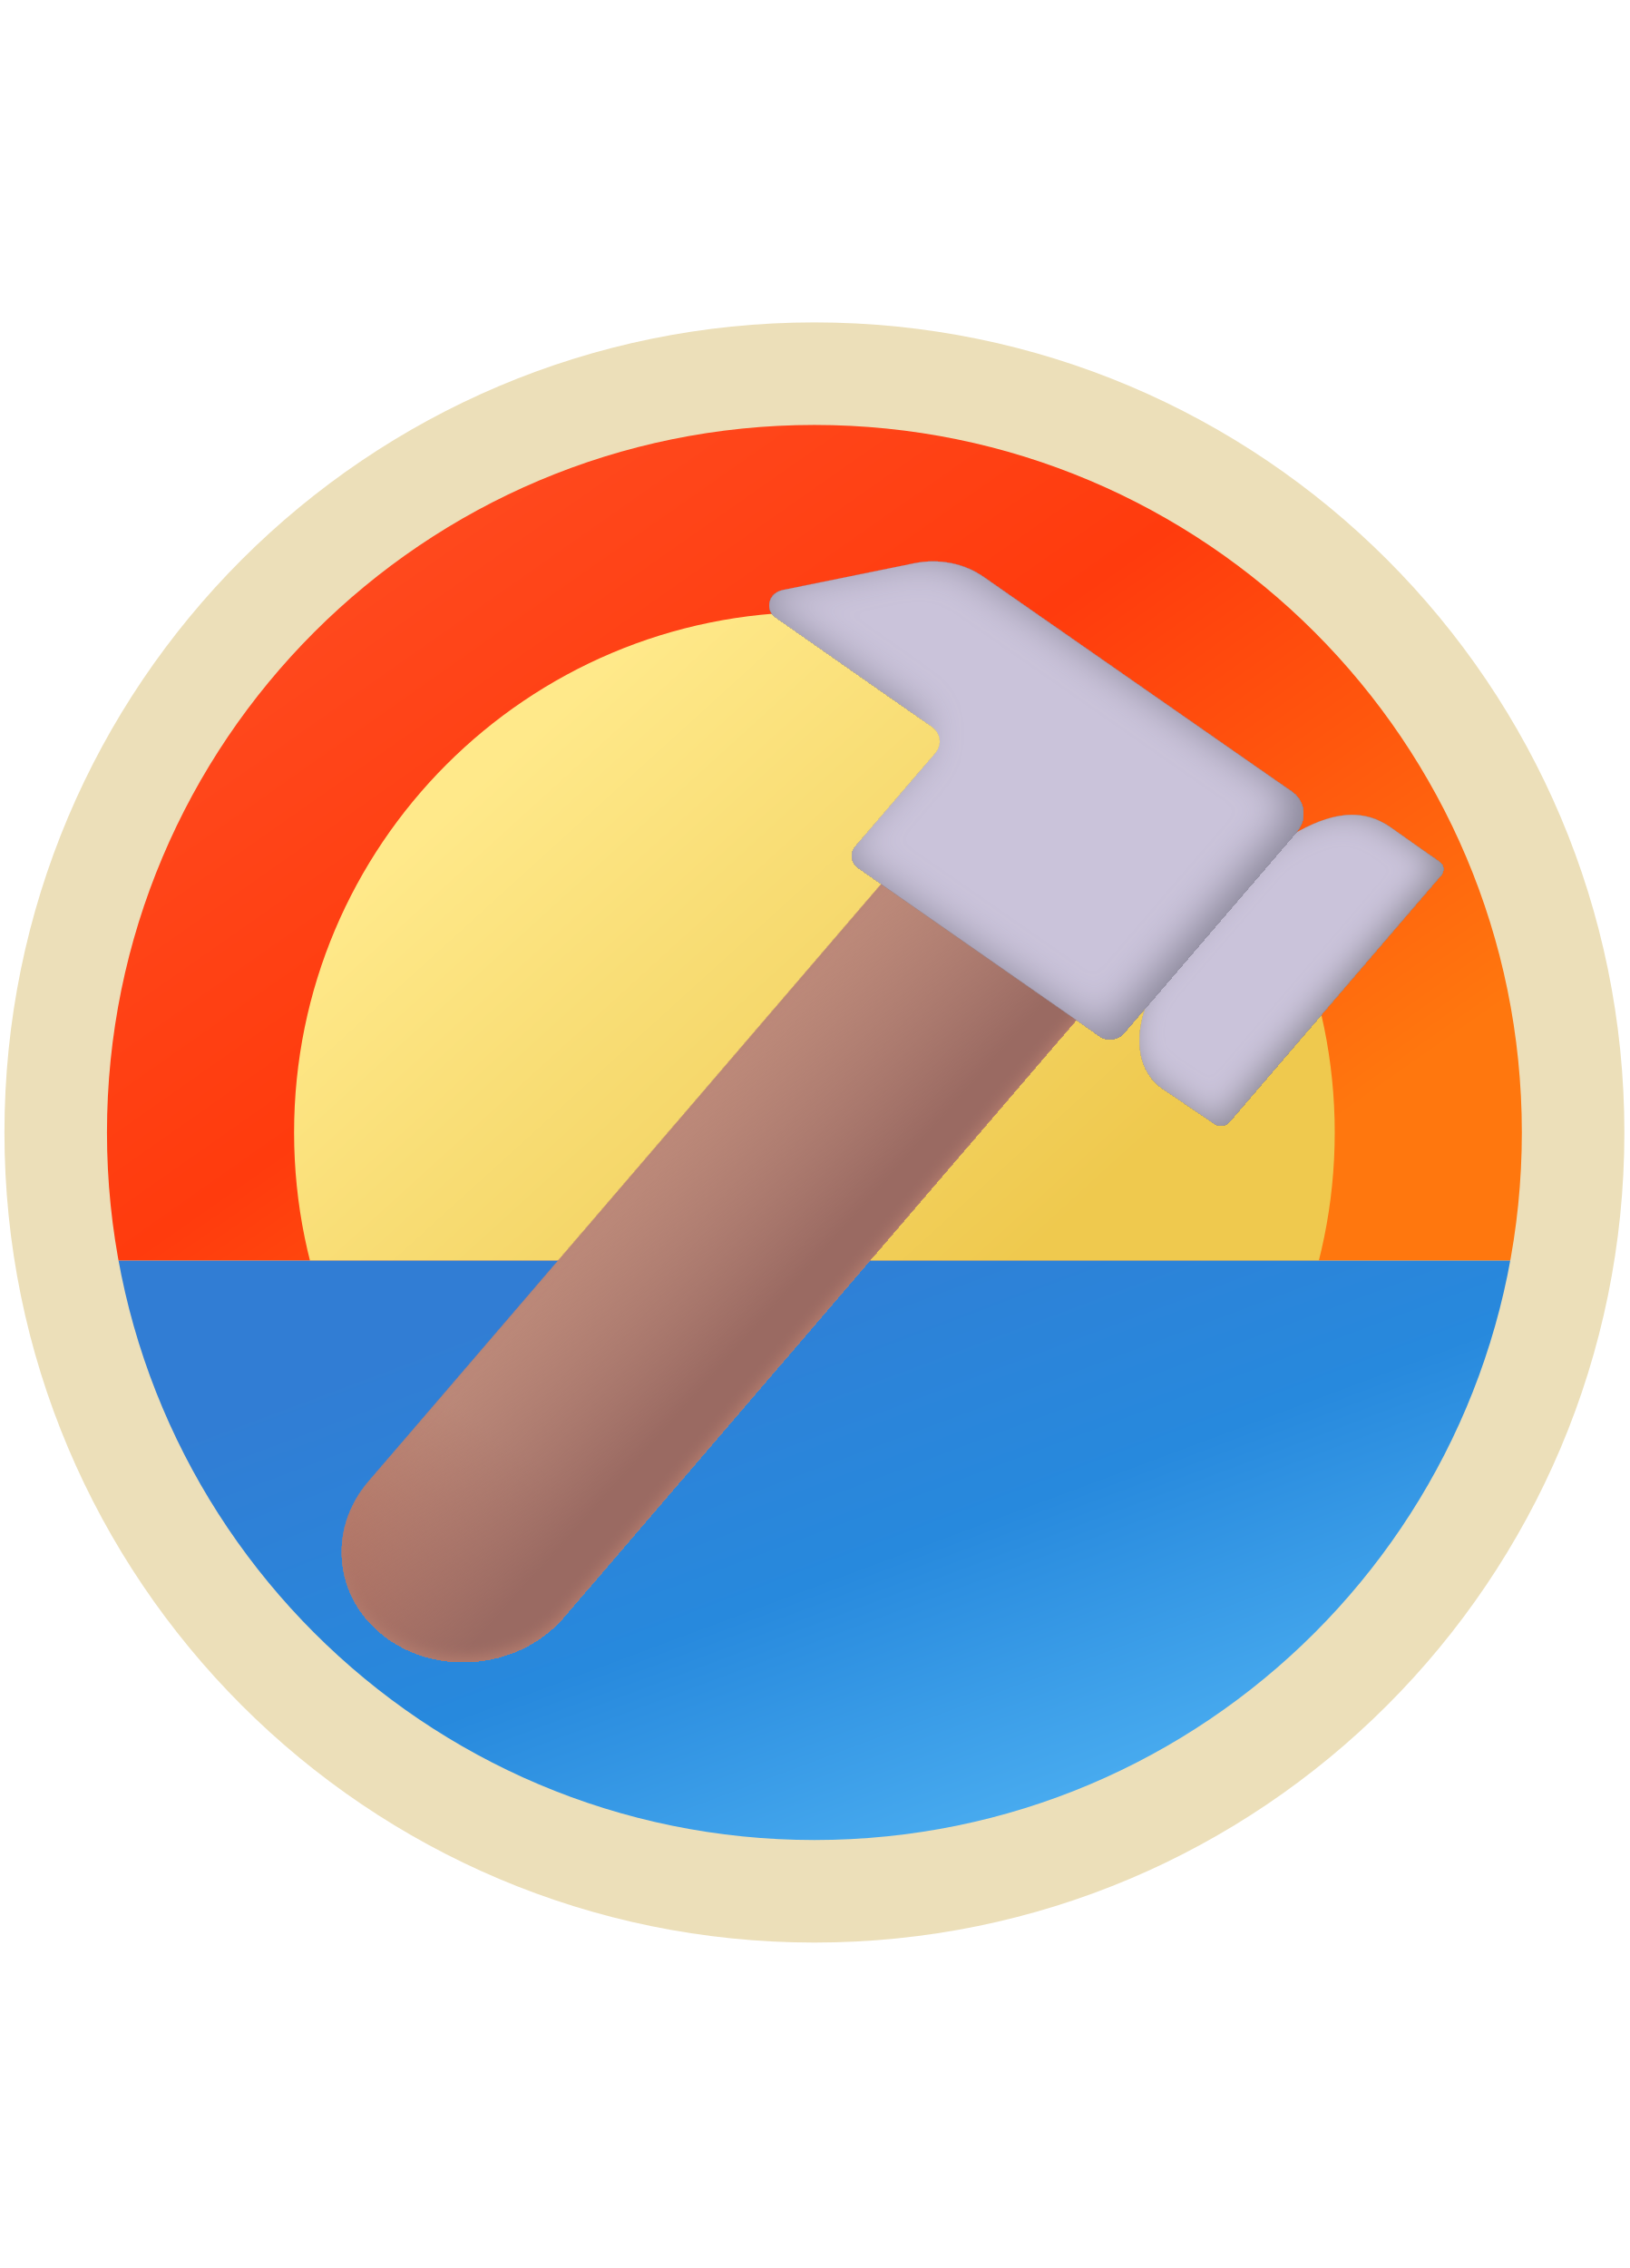
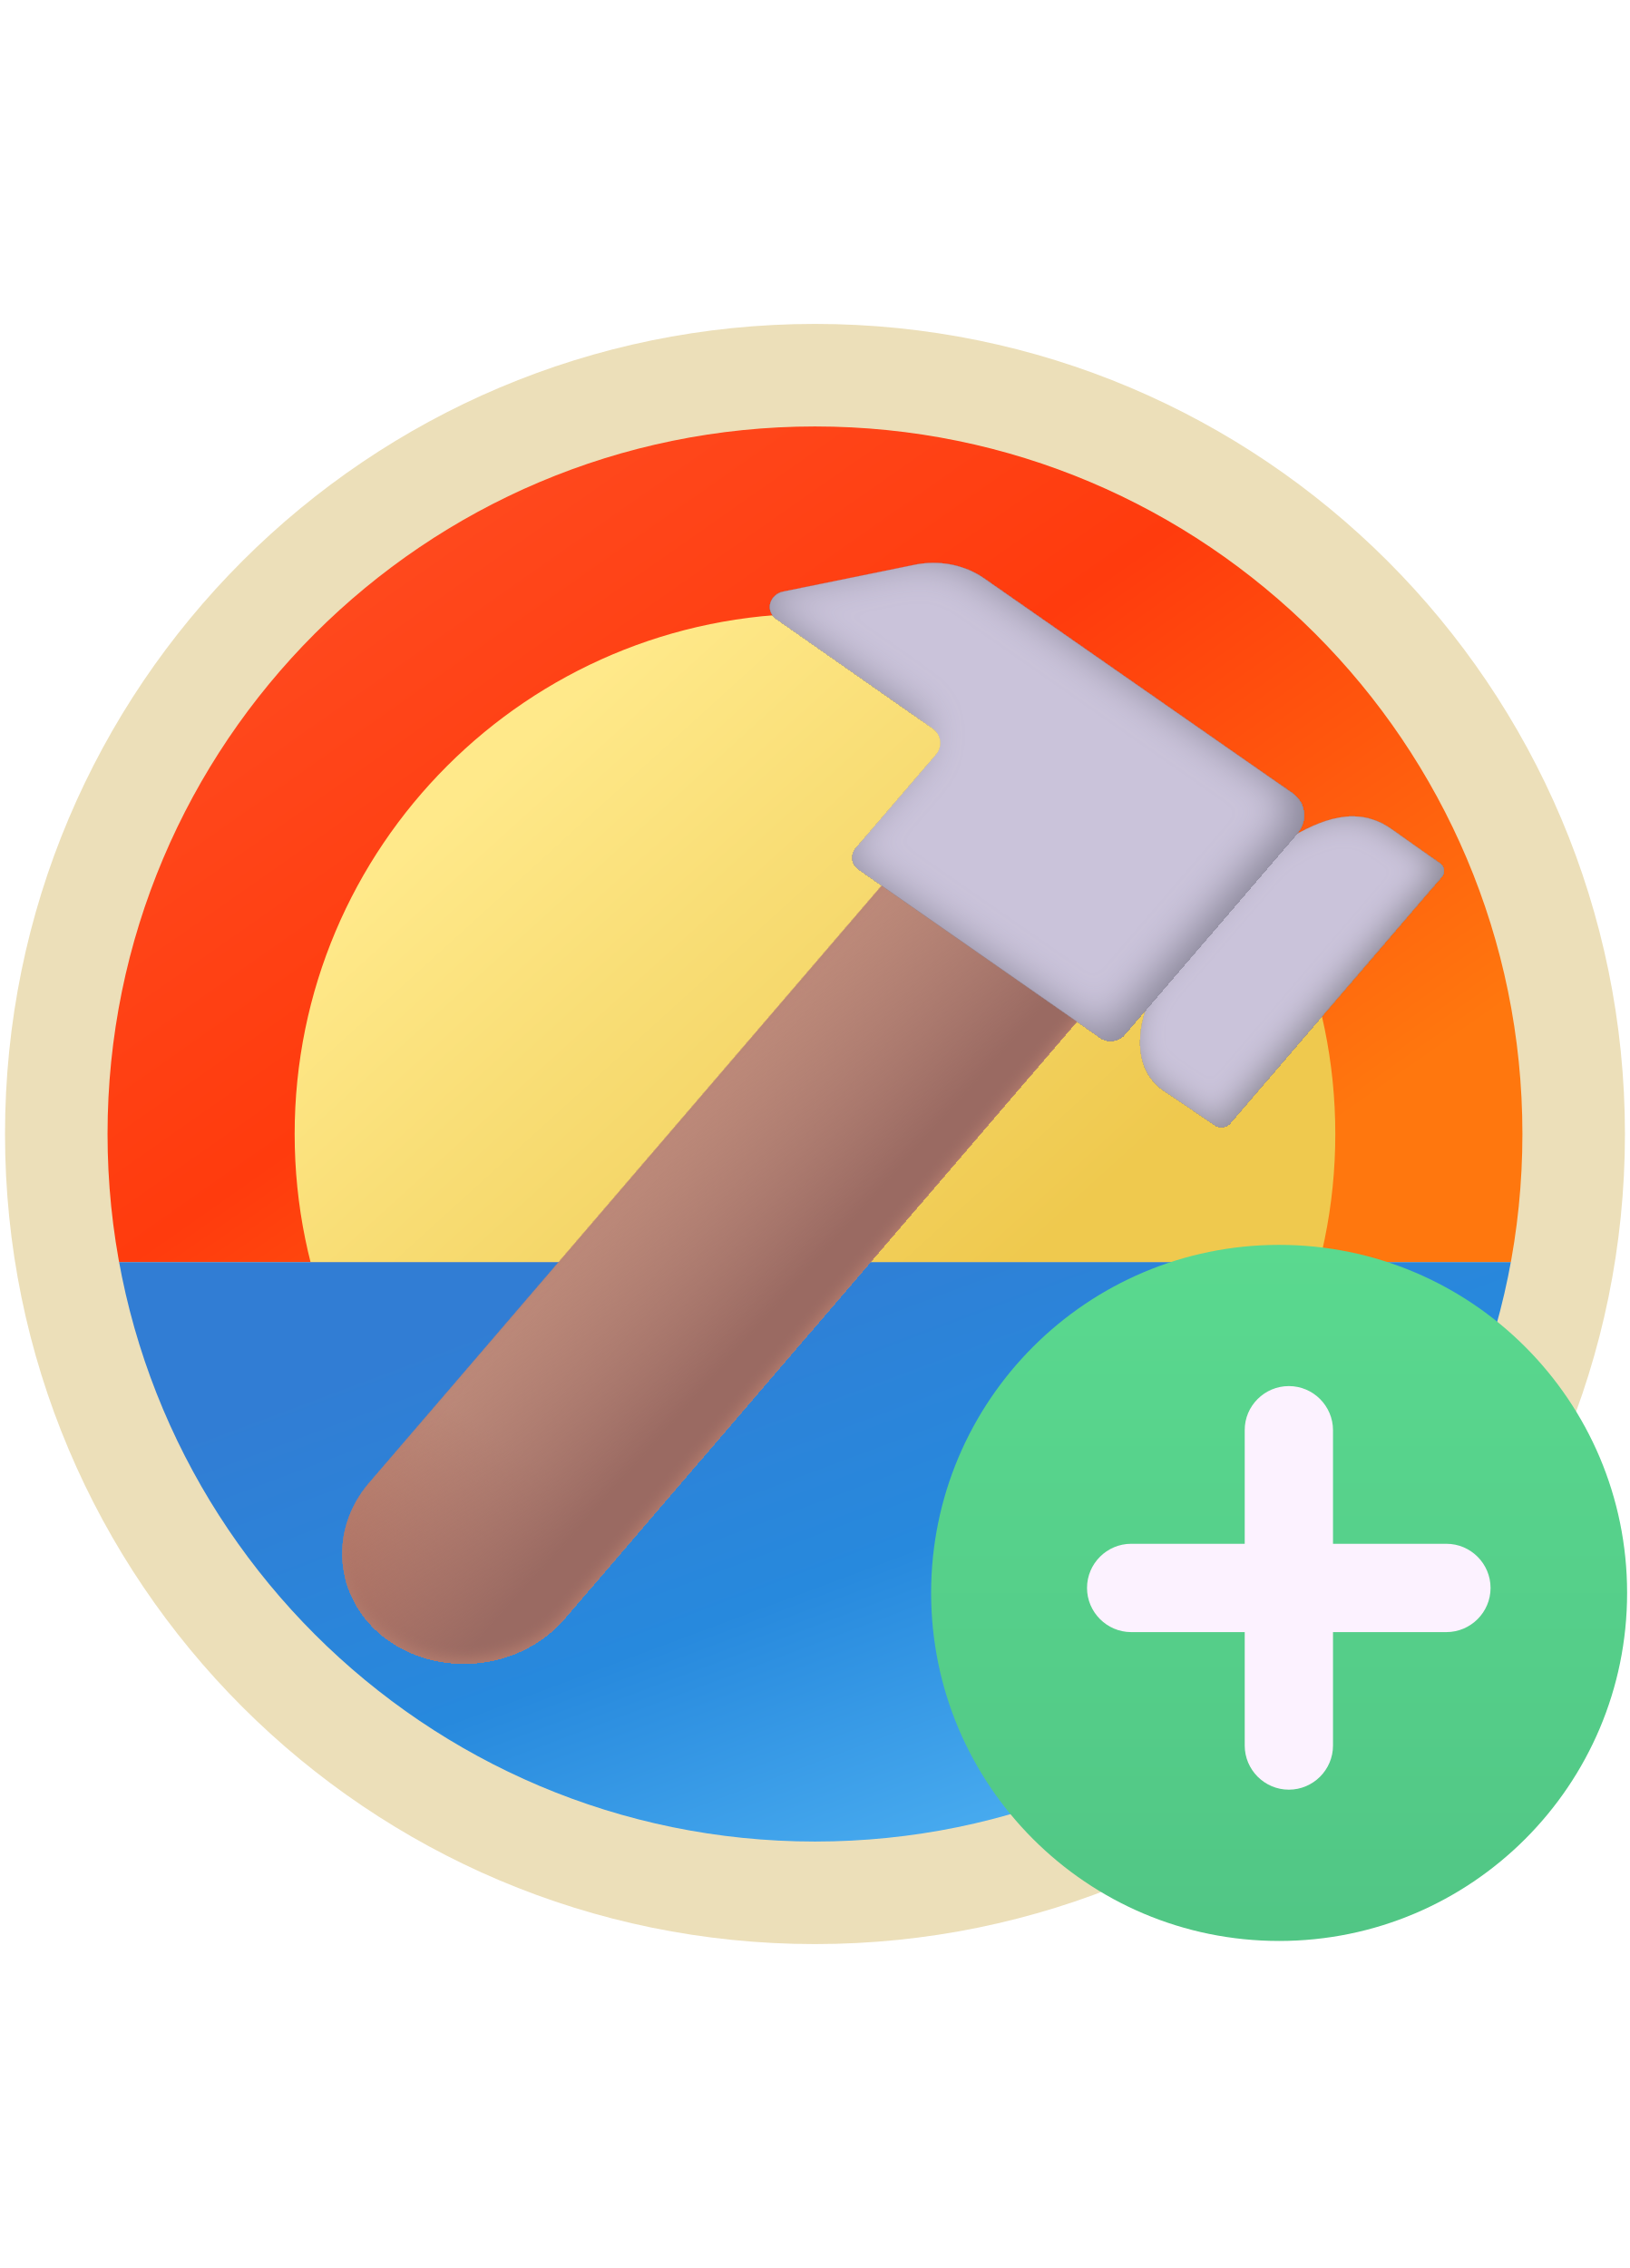
- <svg xmlns="http://www.w3.org/2000/svg" xmlns:xlink="http://www.w3.org/1999/xlink" viewBox="29 85 230 230" width="291.969" height="406.205" version="1.1" id="svg18">
-   <defs id="defs18">
-     <radialGradient id="outerGrayGrad" cx="191.08" cy="272.8" r="237" fx="191.08" fy="272.8" gradientUnits="userSpaceOnUse">
-       <stop offset="0%" stop-color="#d7d7d7" id="stop2-0" />
-       <stop offset="55%" stop-color="#c7c7c7" id="stop3-4" />
-       <stop offset="82%" stop-color="#b9b9b9" id="stop4-9" />
-       <stop offset="100%" stop-color="#a8a8a8" id="stop5-0" />
-     </radialGradient>
-     <linearGradient id="orangeGrad" x1="95.385" y1="295.826" x2="256.584" y2="431.573" gradientTransform="scale(1.30125,0.7684918)" gradientUnits="userSpaceOnUse">
-       <stop offset="0%" stop-color="#ff4a1f" id="stop10-0" />
-       <stop offset="45%" stop-color="#ff3b0d" id="stop11-0" />
-       <stop offset="1" stop-color="#ffb12b" id="stop12-3" style="stop-color:#ff770e;stop-opacity:1;" />
+ <svg xmlns="http://www.w3.org/2000/svg" xmlns:xlink="http://www.w3.org/1999/xlink" viewBox="29 85 230 230" width="291.969" height="406.205">
+   <defs>
+     <linearGradient id="a" x1="95.385" y1="295.826" x2="256.584" y2="431.573" gradientTransform="scale(1.30125 .7685)" gradientUnits="userSpaceOnUse">
+       <stop offset="0%" stop-color="#ff4a1f" />
+       <stop offset="45%" stop-color="#ff3b0d" />
+       <stop offset="1" stop-color="#ffb12b" style="stop-color:#ff770e;stop-opacity:1" />
    </linearGradient>
-     <clipPath id="top-half">
-       <rect x="-20" y="-20" width="461" height="381" id="rect1" />
+     <linearGradient id="b" x1="124.686" y1="345.135" x2="236.86" y2="422.055" gradientTransform="scale(1.26678 .7894)" gradientUnits="userSpaceOnUse">
+       <stop offset="0%" stop-color="#ffe98a" />
+       <stop offset="55%" stop-color="#f5d76a" />
+       <stop offset="100%" stop-color="#efc94e" />
+     </linearGradient>
+     <linearGradient id="c" x1="90.015" y1="595.974" x2="203.04" y2="719.595" gradientTransform="scale(1.56284 .63986)" gradientUnits="userSpaceOnUse">
+       <stop offset="0%" stop-color="#317dd4" />
+       <stop offset="52%" stop-color="#2789dd" />
+       <stop offset="100%" stop-color="#4db0f2" />
+     </linearGradient>
+     <linearGradient id="f" x1="29.627" x2="258.214" y1="85.492" y2="314.08" gradientUnits="userSpaceOnUse">
+       <stop offset="0" stop-color="#ecdfb9" />
+       <stop offset="1" stop-color="#ecdfb9" />
+     </linearGradient>
+     <linearGradient id="d" x1="30.506" y1="27.688" x2="26.162" y2="23.344" gradientUnits="userSpaceOnUse">
+       <stop offset=".065" stop-color="#b17161" />
+       <stop offset="1" stop-color="#b17161" stop-opacity="0" />
+     </linearGradient>
+     <linearGradient id="e" x1="17.881" y1="21.406" x2="21.444" y2="17.719" gradientUnits="userSpaceOnUse">
+       <stop offset=".058" stop-color="#9a6a62" />
+       <stop offset="1" stop-color="#a7776e" stop-opacity="0" />
+     </linearGradient>
+     <linearGradient xlink:href="#a" id="h" gradientUnits="userSpaceOnUse" gradientTransform="scale(1.30125 .7685)" x1="95.385" y1="295.826" x2="256.584" y2="431.573" />
+     <linearGradient xlink:href="#b" id="i" gradientUnits="userSpaceOnUse" gradientTransform="scale(1.26678 .7894)" x1="124.686" y1="345.135" x2="236.86" y2="422.055" />
+     <linearGradient xlink:href="#c" id="k" gradientUnits="userSpaceOnUse" gradientTransform="scale(1.56284 .63986)" x1="90.015" y1="595.974" x2="203.04" y2="719.595" />
+     <linearGradient xlink:href="#d" id="n" gradientUnits="userSpaceOnUse" x1="30.506" y1="27.688" x2="26.162" y2="23.344" />
+     <linearGradient xlink:href="#e" id="o" gradientUnits="userSpaceOnUse" x1="17.881" y1="21.406" x2="21.444" y2="17.719" />
+     <linearGradient id="t" x1="15.602" y1="2.194" x2="15.602" y2="30.194" gradientUnits="userSpaceOnUse">
+       <stop stop-color="#5ad98f" />
+       <stop offset="1" stop-color="#51c685" />
+     </linearGradient>
+     <filter id="l" x="8.049" y="8.311" width="21.374" height="21.523" filterUnits="userSpaceOnUse" color-interpolation-filters="sRGB">
+       <feFlood flood-opacity="0" result="BackgroundImageFix" />
+       <feBlend in="SourceGraphic" in2="BackgroundImageFix" result="shape" />
+       <feColorMatrix in="SourceAlpha" values="0 0 0 0 0 0 0 0 0 0 0 0 0 0 0 0 0 0 127 0" result="hardAlpha" />
+       <feOffset dy="-.15" />
+       <feGaussianBlur stdDeviation=".15" />
+       <feComposite in2="hardAlpha" operator="arithmetic" k2="-1" k3="1" />
+       <feColorMatrix values="0 0 0 0 0.698 0 0 0 0 0.482 0 0 0 0 0.427 0 0 0 1 0" />
+       <feBlend in2="shape" result="effect1_innerShadow_18_23767" />
+     </filter>
+     <filter id="p" x="1.633" y="10.665" width="7.773" height="7.771" filterUnits="userSpaceOnUse" color-interpolation-filters="sRGB">
+       <feFlood flood-opacity="0" result="BackgroundImageFix" />
+       <feBlend in="SourceGraphic" in2="BackgroundImageFix" result="shape" />
+       <feColorMatrix in="SourceAlpha" values="0 0 0 0 0 0 0 0 0 0 0 0 0 0 0 0 0 0 127 0" result="hardAlpha" />
+       <feOffset dx=".15" dy="-.15" />
+       <feGaussianBlur stdDeviation=".375" />
+       <feComposite in2="hardAlpha" operator="arithmetic" k2="-1" k3="1" />
+       <feColorMatrix values="0 0 0 0 0.553 0 0 0 0 0.541 0 0 0 0 0.592 0 0 0 1 0" />
+       <feBlend in2="shape" result="effect1_innerShadow_18_23767" />
+     </filter>
+     <filter id="r" x="4.731" y="2.632" width="12.121" height="13.21" filterUnits="userSpaceOnUse" color-interpolation-filters="sRGB">
+       <feFlood flood-opacity="0" result="BackgroundImageFix" />
+       <feBlend in="SourceGraphic" in2="BackgroundImageFix" result="shape" />
+       <feColorMatrix in="SourceAlpha" values="0 0 0 0 0 0 0 0 0 0 0 0 0 0 0 0 0 0 127 0" result="hardAlpha" />
+       <feOffset dx=".25" dy="-.25" />
+       <feGaussianBlur stdDeviation=".5" />
+       <feComposite in2="hardAlpha" operator="arithmetic" k2="-1" k3="1" />
+       <feColorMatrix values="0 0 0 0 0.537 0 0 0 0 0.525 0 0 0 0 0.596 0 0 0 1 0" />
+       <feBlend in2="shape" result="effect1_innerShadow_18_23767" />
+     </filter>
+     <filter id="m" x="8.049" y="8.311" width="21.374" height="21.523" filterUnits="userSpaceOnUse" color-interpolation-filters="sRGB">
+       <feFlood flood-opacity="0" result="BackgroundImageFix" />
+       <feBlend in="SourceGraphic" in2="BackgroundImageFix" result="shape" />
+       <feColorMatrix in="SourceAlpha" values="0 0 0 0 0 0 0 0 0 0 0 0 0 0 0 0 0 0 127 0" result="hardAlpha" />
+       <feOffset dy="-.15" />
+       <feGaussianBlur stdDeviation=".15" />
+       <feComposite in2="hardAlpha" operator="arithmetic" k2="-1" k3="1" />
+       <feColorMatrix values="0 0 0 0 0.698 0 0 0 0 0.482 0 0 0 0 0.427 0 0 0 1 0" />
+       <feBlend in2="shape" result="effect1_innerShadow_18_23767" />
+     </filter>
+     <filter id="q" x="1.633" y="10.665" width="7.773" height="7.771" filterUnits="userSpaceOnUse" color-interpolation-filters="sRGB">
+       <feFlood flood-opacity="0" result="BackgroundImageFix" />
+       <feBlend in="SourceGraphic" in2="BackgroundImageFix" result="shape" />
+       <feColorMatrix in="SourceAlpha" values="0 0 0 0 0 0 0 0 0 0 0 0 0 0 0 0 0 0 127 0" result="hardAlpha" />
+       <feOffset dx=".15" dy="-.15" />
+       <feGaussianBlur stdDeviation=".375" />
+       <feComposite in2="hardAlpha" operator="arithmetic" k2="-1" k3="1" />
+       <feColorMatrix values="0 0 0 0 0.553 0 0 0 0 0.541 0 0 0 0 0.592 0 0 0 1 0" />
+       <feBlend in2="shape" result="effect1_innerShadow_18_23767" />
+     </filter>
+     <filter id="s" x="4.731" y="2.632" width="12.121" height="13.21" filterUnits="userSpaceOnUse" color-interpolation-filters="sRGB">
+       <feFlood flood-opacity="0" result="BackgroundImageFix" />
+       <feBlend in="SourceGraphic" in2="BackgroundImageFix" result="shape" />
+       <feColorMatrix in="SourceAlpha" values="0 0 0 0 0 0 0 0 0 0 0 0 0 0 0 0 0 0 127 0" result="hardAlpha" />
+       <feOffset dx=".25" dy="-.25" />
+       <feGaussianBlur stdDeviation=".5" />
+       <feComposite in2="hardAlpha" operator="arithmetic" k2="-1" k3="1" />
+       <feColorMatrix values="0 0 0 0 0.537 0 0 0 0 0.525 0 0 0 0 0.596 0 0 0 1 0" />
+       <feBlend in2="shape" result="effect1_innerShadow_18_23767" />
+     </filter>
+     <clipPath id="g">
+       <path d="M-20-20h461v381H-20z" />
    </clipPath>
-     <linearGradient id="yellowGrad" x1="124.686" y1="345.135" x2="236.86" y2="422.055" gradientTransform="scale(1.266784,0.7894002)" gradientUnits="userSpaceOnUse">
-       <stop offset="0%" stop-color="#ffe98a" id="stop13-2" />
-       <stop offset="55%" stop-color="#f5d76a" id="stop14" />
-       <stop offset="100%" stop-color="#efc94e" id="stop15" />
-     </linearGradient>
-     <clipPath id="clipPath2">
-       <rect x="-20" y="-20" width="461" height="381" id="rect2" />
+     <clipPath id="j">
+       <path d="M-20 361h461v318H-20z" />
    </clipPath>
-     <linearGradient id="blueGrad" x1="90.015" y1="595.974" x2="203.04" y2="719.595" gradientTransform="scale(1.562843,0.6398596)" gradientUnits="userSpaceOnUse">
-       <stop offset="0%" stop-color="#317dd4" id="stop16" />
-       <stop offset="52%" stop-color="#2789dd" id="stop17" />
-       <stop offset="100%" stop-color="#4db0f2" id="stop18" />
-     </linearGradient>
-     <clipPath id="bottom-half">
-       <rect x="-20" y="361" width="461" height="318" id="rect3" />
-     </clipPath>
-     <radialGradient id="globalLight" cx="173.8" cy="247.68" r="165.6" fx="173.8" fy="247.68" gradientUnits="userSpaceOnUse">
-       <stop offset="0%" stop-color="#ffffff" stop-opacity="0.25" id="stop19" />
-       <stop offset="55%" stop-color="#ffffff" stop-opacity="0.06" id="stop20" />
-       <stop offset="100%" stop-color="#ffffff" stop-opacity="0" id="stop21" />
-     </radialGradient>
-     <radialGradient id="globalYellowGlow" cx="317.32" cy="302.88" r="115.92" fx="317.32" fy="302.88" gradientUnits="userSpaceOnUse">
-       <stop offset="0%" stop-color="#fff36a" stop-opacity="0.25" id="stop25" />
-       <stop offset="65%" stop-color="#fff36a" stop-opacity="0.08" id="stop26" />
-       <stop offset="100%" stop-color="#fff36a" stop-opacity="0" id="stop27" />
-     </radialGradient>
-     <filter id="blur8" x="-0.123" y="-0.282" width="1.246" height="1.565">
-       <feGaussianBlur stdDeviation="8" id="feGaussianBlur32" />
-     </filter>
-     <linearGradient id="outerRimSheen" x1="66" y1="173" x2="392" y2="499" gradientUnits="userSpaceOnUse">
-       <stop offset="0%" stop-color="#ffffff" stop-opacity="0.55" id="stop6-8" />
-       <stop offset="28%" stop-color="#ffffff" stop-opacity="0.10" id="stop7-2" />
-       <stop offset="72%" stop-color="#000000" stop-opacity="0.00" id="stop8-4" />
-       <stop offset="100%" stop-color="#000000" stop-opacity="0.14" id="stop9-8" />
-     </linearGradient>
-     <linearGradient id="sealCream" x1="0%" x2="100%" y1="0%" y2="100%">
-       <stop offset="0" stop-color="#ecdfb9" id="stop-seal-1" />
-       <stop offset="1" stop-color="#ecdfb9" id="stop-seal-2" />
-     </linearGradient>
-     <filter id="filter0_i_18_23767" x="8.049" y="8.311" width="21.374" height="21.523" filterUnits="userSpaceOnUse" color-interpolation-filters="sRGB">
-       <feFlood flood-opacity="0" result="BackgroundImageFix" id="feFlood15" />
-       <feBlend mode="normal" in="SourceGraphic" in2="BackgroundImageFix" result="shape" id="feBlend15" />
-       <feColorMatrix in="SourceAlpha" type="matrix" values="0 0 0 0 0 0 0 0 0 0 0 0 0 0 0 0 0 0 127 0" result="hardAlpha" id="feColorMatrix15" />
-       <feOffset dy="-0.15" id="feOffset15" />
-       <feGaussianBlur stdDeviation="0.15" id="feGaussianBlur15" />
-       <feComposite in2="hardAlpha" operator="arithmetic" k2="-1" k3="1" id="feComposite15" k1="0" k4="0" />
-       <feColorMatrix type="matrix" values="0 0 0 0 0.698 0 0 0 0 0.482 0 0 0 0 0.427 0 0 0 1 0" id="feColorMatrix16" />
-       <feBlend mode="normal" in2="shape" result="effect1_innerShadow_18_23767" id="feBlend16" />
-     </filter>
-     <linearGradient id="paint0_linear_18_23767" x1="30.506" y1="27.688" x2="26.162" y2="23.344" gradientUnits="userSpaceOnUse">
-       <stop offset="0.065" stop-color="#b17161" id="stop22-9" />
-       <stop offset="1" stop-color="#b17161" stop-opacity="0" id="stop23-6" />
-     </linearGradient>
-     <linearGradient id="paint1_linear_18_23767" x1="17.881" y1="21.406" x2="21.444" y2="17.719" gradientUnits="userSpaceOnUse">
-       <stop offset="0.058" stop-color="#9a6a62" id="stop24-5" />
-       <stop offset="1" stop-color="#a7776e" stop-opacity="0" id="stop25-1" />
-     </linearGradient>
-     <filter id="filter2_i_18_23767" x="1.633" y="10.665" width="7.773" height="7.771" filterUnits="userSpaceOnUse" color-interpolation-filters="sRGB">
-       <feFlood flood-opacity="0" result="BackgroundImageFix" id="feFlood17" />
-       <feBlend mode="normal" in="SourceGraphic" in2="BackgroundImageFix" result="shape" id="feBlend18" />
-       <feColorMatrix in="SourceAlpha" type="matrix" values="0 0 0 0 0 0 0 0 0 0 0 0 0 0 0 0 0 0 127 0" result="hardAlpha" id="feColorMatrix18" />
-       <feOffset dx="0.15" dy="-0.15" id="feOffset18" />
-       <feGaussianBlur stdDeviation="0.375" id="feGaussianBlur18" />
-       <feComposite in2="hardAlpha" operator="arithmetic" k2="-1" k3="1" id="feComposite18" k1="0" k4="0" />
-       <feColorMatrix type="matrix" values="0 0 0 0 0.553 0 0 0 0 0.541 0 0 0 0 0.592 0 0 0 1 0" id="feColorMatrix19" />
-       <feBlend mode="normal" in2="shape" result="effect1_innerShadow_18_23767" id="feBlend19" />
-     </filter>
-     <filter id="filter3_i_18_23767" x="4.731" y="2.632" width="12.121" height="13.21" filterUnits="userSpaceOnUse" color-interpolation-filters="sRGB">
-       <feFlood flood-opacity="0" result="BackgroundImageFix" id="feFlood19" />
-       <feBlend mode="normal" in="SourceGraphic" in2="BackgroundImageFix" result="shape" id="feBlend20" />
-       <feColorMatrix in="SourceAlpha" type="matrix" values="0 0 0 0 0 0 0 0 0 0 0 0 0 0 0 0 0 0 127 0" result="hardAlpha" id="feColorMatrix20" />
-       <feOffset dx="0.25" dy="-0.25" id="feOffset20" />
-       <feGaussianBlur stdDeviation="0.5" id="feGaussianBlur20" />
-       <feComposite in2="hardAlpha" operator="arithmetic" k2="-1" k3="1" id="feComposite20" k1="0" k4="0" />
-       <feColorMatrix type="matrix" values="0 0 0 0 0.537 0 0 0 0 0.525 0 0 0 0 0.596 0 0 0 1 0" id="feColorMatrix21" />
-       <feBlend mode="normal" in2="shape" result="effect1_innerShadow_18_23767" id="feBlend21" />
-     </filter>
-     <radialGradient id="outerGrayGrad-0" cx="191.08" cy="272.8" r="237" fx="191.08" fy="272.8" gradientUnits="userSpaceOnUse" gradientTransform="matrix(0.7233794,0,0,0.7233794,-21.73339,-43.26926)">
-       <stop offset="0%" stop-color="#d7d7d7" id="stop2-08" />
-       <stop offset="55%" stop-color="#c7c7c7" id="stop3-0" />
-       <stop offset="82%" stop-color="#b9b9b9" id="stop4-4" />
-       <stop offset="100%" stop-color="#a8a8a8" id="stop5-7" />
-     </radialGradient>
-     <clipPath id="top-half-1">
-       <rect x="-20" y="-20" width="461" height="381" id="rect1-4" />
-     </clipPath>
-     <clipPath id="clipPath2-2">
-       <rect x="-20" y="-20" width="461" height="381" id="rect2-8" />
-     </clipPath>
-     <clipPath id="bottom-half-8">
-       <rect x="-20" y="361" width="461" height="318" id="rect3-1" />
-     </clipPath>
-     <radialGradient id="globalLight-0" cx="173.8" cy="247.68" r="165.6" fx="173.8" fy="247.68" gradientUnits="userSpaceOnUse">
-       <stop offset="0%" stop-color="#ffffff" stop-opacity="0.25" id="stop19-3" />
-       <stop offset="55%" stop-color="#ffffff" stop-opacity="0.06" id="stop20-7" />
-       <stop offset="100%" stop-color="#ffffff" stop-opacity="0" id="stop21-4" />
-     </radialGradient>
-     <radialGradient id="globalYellowGlow-3" cx="317.32" cy="302.88" r="115.92" fx="317.32" fy="302.88" gradientUnits="userSpaceOnUse">
-       <stop offset="0%" stop-color="#fff36a" stop-opacity="0.25" id="stop25-4" />
-       <stop offset="65%" stop-color="#fff36a" stop-opacity="0.08" id="stop26-8" />
-       <stop offset="100%" stop-color="#fff36a" stop-opacity="0" id="stop27-1" />
-     </radialGradient>
-     <filter id="blur8-2" x="-0.123" y="-0.282" width="1.246" height="1.565">
-       <feGaussianBlur stdDeviation="8" id="feGaussianBlur32-8" />
-     </filter>
-     <filter id="filter0_i_18_23767-6" x="8.049" y="8.311" width="21.374" height="21.523" filterUnits="userSpaceOnUse" color-interpolation-filters="sRGB">
-       <feFlood flood-opacity="0" result="BackgroundImageFix" id="feFlood15-1" />
-       <feBlend mode="normal" in="SourceGraphic" in2="BackgroundImageFix" result="shape" id="feBlend15-7" />
-       <feColorMatrix in="SourceAlpha" type="matrix" values="0 0 0 0 0 0 0 0 0 0 0 0 0 0 0 0 0 0 127 0" result="hardAlpha" id="feColorMatrix15-3" />
-       <feOffset dy="-0.15" id="feOffset15-9" />
-       <feGaussianBlur stdDeviation="0.15" id="feGaussianBlur15-8" />
-       <feComposite in2="hardAlpha" operator="arithmetic" k2="-1" k3="1" id="feComposite15-4" k1="0" k4="0" />
-       <feColorMatrix type="matrix" values="0 0 0 0 0.698 0 0 0 0 0.482 0 0 0 0 0.427 0 0 0 1 0" id="feColorMatrix16-0" />
-       <feBlend mode="normal" in2="shape" result="effect1_innerShadow_18_23767" id="feBlend16-6" />
-     </filter>
-     <filter id="filter2_i_18_23767-7" x="1.633" y="10.665" width="7.773" height="7.771" filterUnits="userSpaceOnUse" color-interpolation-filters="sRGB">
-       <feFlood flood-opacity="0" result="BackgroundImageFix" id="feFlood17-4" />
-       <feBlend mode="normal" in="SourceGraphic" in2="BackgroundImageFix" result="shape" id="feBlend18-9" />
-       <feColorMatrix in="SourceAlpha" type="matrix" values="0 0 0 0 0 0 0 0 0 0 0 0 0 0 0 0 0 0 127 0" result="hardAlpha" id="feColorMatrix18-4" />
-       <feOffset dx="0.15" dy="-0.15" id="feOffset18-1" />
-       <feGaussianBlur stdDeviation="0.375" id="feGaussianBlur18-9" />
-       <feComposite in2="hardAlpha" operator="arithmetic" k2="-1" k3="1" id="feComposite18-6" k1="0" k4="0" />
-       <feColorMatrix type="matrix" values="0 0 0 0 0.553 0 0 0 0 0.541 0 0 0 0 0.592 0 0 0 1 0" id="feColorMatrix19-7" />
-       <feBlend mode="normal" in2="shape" result="effect1_innerShadow_18_23767" id="feBlend19-0" />
-     </filter>
-     <filter id="filter3_i_18_23767-9" x="4.731" y="2.632" width="12.121" height="13.21" filterUnits="userSpaceOnUse" color-interpolation-filters="sRGB">
-       <feFlood flood-opacity="0" result="BackgroundImageFix" id="feFlood19-7" />
-       <feBlend mode="normal" in="SourceGraphic" in2="BackgroundImageFix" result="shape" id="feBlend20-3" />
-       <feColorMatrix in="SourceAlpha" type="matrix" values="0 0 0 0 0 0 0 0 0 0 0 0 0 0 0 0 0 0 127 0" result="hardAlpha" id="feColorMatrix20-1" />
-       <feOffset dx="0.25" dy="-0.25" id="feOffset20-5" />
-       <feGaussianBlur stdDeviation="0.5" id="feGaussianBlur20-6" />
-       <feComposite in2="hardAlpha" operator="arithmetic" k2="-1" k3="1" id="feComposite20-4" k1="0" k4="0" />
-       <feColorMatrix type="matrix" values="0 0 0 0 0.537 0 0 0 0 0.525 0 0 0 0 0.596 0 0 0 1 0" id="feColorMatrix21-5" />
-       <feBlend mode="normal" in2="shape" result="effect1_innerShadow_18_23767" id="feBlend21-1" />
-     </filter>
-     <linearGradient xlink:href="#orangeGrad" id="linearGradient2" gradientUnits="userSpaceOnUse" gradientTransform="scale(1.30125,0.7684918)" x1="95.385" y1="295.826" x2="256.584" y2="431.573" />
-     <linearGradient xlink:href="#yellowGrad" id="linearGradient3" gradientUnits="userSpaceOnUse" gradientTransform="scale(1.266784,0.7894002)" x1="124.686" y1="345.135" x2="236.86" y2="422.055" />
-     <linearGradient xlink:href="#blueGrad" id="linearGradient4" gradientUnits="userSpaceOnUse" gradientTransform="scale(1.562843,0.6398596)" x1="90.015" y1="595.974" x2="203.04" y2="719.595" />
-     <linearGradient xlink:href="#outerRimSheen" id="linearGradient5" gradientUnits="userSpaceOnUse" x1="66" y1="173" x2="392" y2="499" gradientTransform="matrix(0.7233794,0,0,0.7233794,-21.73339,-43.26926)" />
-     <linearGradient xlink:href="#paint0_linear_18_23767" id="linearGradient6" gradientUnits="userSpaceOnUse" x1="30.506" y1="27.688" x2="26.162" y2="23.344" />
-     <linearGradient xlink:href="#paint1_linear_18_23767" id="linearGradient7" gradientUnits="userSpaceOnUse" x1="17.881" y1="21.406" x2="21.444" y2="17.719" />
  </defs>
-   <radialGradient id="c" cx="143.278" cy="199.43" r="109.102" gradientUnits="userSpaceOnUse">
-     <stop offset="0" stop-color="#43a8c9" id="stop1" />
-     <stop offset=".237" stop-color="#3f9fc5" id="stop2" />
-     <stop offset=".623" stop-color="#3b88bd" id="stop3" />
-     <stop offset="1" stop-color="#4a85bb" id="stop4" />
-   </radialGradient>
-   <linearGradient id="d" gradientUnits="userSpaceOnUse" x1="143.278" y1="199.429" x2="143.278" y2="106.327">
-     <stop offset="0" stop-color="#92e0e4" id="stop5" />
-     <stop offset=".222" stop-color="#89d8e0" id="stop6" />
-     <stop offset=".584" stop-color="#78c2d9" id="stop7" />
-     <stop offset="1" stop-color="#62a9d4" id="stop8" />
-   </linearGradient>
-   <linearGradient id="e" gradientUnits="userSpaceOnUse" x1="143.278" y1="292.531" x2="143.278" y2="199.429">
-     <stop offset="0" stop-color="#b5db4b" id="stop9" />
-     <stop offset=".209" stop-color="#acd648" id="stop10" />
-     <stop offset=".549" stop-color="#94c93f" id="stop11" />
-     <stop offset=".977" stop-color="#6cb332" id="stop12" />
-     <stop offset="1" stop-color="#6ab231" id="stop13" />
-   </linearGradient>
-   <circle cx="143.921" cy="199.786" r="114.294" fill="url(#sealCream)" id="circle33-8" style="display:inline;fill:url(#sealCream);stroke-width:0.723" />
-   <circle cx="229" cy="336" r="138" fill="url(#orangeGrad)" clip-path="url(#top-half-1)" id="circle34-8" style="display:inline;fill:url(#linearGradient2)" transform="matrix(0.7233794,0,0,0.7233794,-21.73339,-43.26926)" />
-   <circle cx="229" cy="336" r="101.5" fill="url(#yellowGrad)" clip-path="url(#top-half-1)" id="circle35-0" style="display:inline;fill:url(#linearGradient3)" transform="matrix(0.7233794,0,0,0.7233794,-21.73339,-43.26926)" />
-   <circle cx="229" cy="336" r="138" fill="url(#blueGrad)" clip-path="url(#bottom-half-8)" id="circle36-7" style="display:inline;fill:url(#linearGradient4)" transform="matrix(0.7233794,0,0,0.7233794,-21.73339,-43.26926)" />
-   <g id="g47-1" transform="matrix(-5.942712,0.7554478,0.6843744,5.371279,233.7901,94.07911)" style="display:inline">
-     <g filter="url(#filter0_i_18_23767)" id="g3-2" style="filter:url(#filter0_i_18_23767-6)">
-       <path d="M 12.201,8.461 28.563,24.822 c 1.147,1.147 1.147,3.006 0,4.152 -1.147,1.147 -3.006,1.147 -4.152,0 L 8.049,12.613 Z" fill="#a3796e" id="path1-3" style="display:inline;fill:#bc8979;fill-opacity:1" />
-       <path d="M 12.201,8.461 28.563,24.822 c 1.147,1.147 1.147,3.006 0,4.152 -1.147,1.147 -3.006,1.147 -4.152,0 L 8.049,12.613 Z" fill="url(#paint0_linear_18_23767)" id="path2-2" style="display:inline;fill:url(#linearGradient6)" />
-       <path d="M 12.201,8.461 28.563,24.822 c 1.147,1.147 1.147,3.006 0,4.152 -1.147,1.147 -3.006,1.147 -4.152,0 L 8.049,12.613 Z" fill="url(#paint1_linear_18_23767)" id="path3-1" style="display:inline;fill:url(#linearGradient7)" />
-     </g>
-     <g filter="url(#filter2_i_18_23767)" id="g10-1" style="display:inline;filter:url(#filter2_i_18_23767-7)">
-       <path d="m 2.74,11.281 c 0.714,-0.714 1.571,-0.508 2.494,-0.05 0.176,0.087 0.334,0.207 0.474,0.346 l 2.843,2.843 c 0.1,0.1 0.19,0.209 0.261,0.331 0.568,0.981 0.604,1.964 0.03,2.538 l -1.104,1.073 c -0.098,0.098 -0.256,0.098 -0.354,0 l -5.678,-5.678 c -0.098,-0.098 -0.098,-0.256 0,-0.354 z" fill="#ada9b9" id="path6-0" style="display:inline;fill:#cac3da" />
-     </g>
-     <g filter="url(#filter3_i_18_23767)" id="g11-1" style="display:inline;filter:url(#filter3_i_18_23767-9)">
-       <path d="m 13.16,7.167 c -0.195,0.195 -0.194,0.511 8e-4,0.706 l 2.14,2.14 c 0.156,0.156 0.156,0.409 0,0.566 L 10.156,15.725 c -0.156,0.156 -0.409,0.156 -0.566,0 l -4.64,-4.64 c -0.293,-0.293 -0.293,-0.768 0,-1.061 L 11.507,3.468 C 11.923,3.052 12.5,2.84 13.086,2.889 l 3.148,0.259 c 0.339,0.028 0.491,0.44 0.251,0.681 z" fill="#cac3da" id="path11-3" style="display:inline" />
+   <g transform="translate(.08 .214)">
+     <circle cx="143.921" cy="199.786" r="114.294" fill="url(#f)" style="display:inline;fill:url(#f);stroke-width:.723" />
+     <circle cx="229" cy="336" r="138" fill="url(#a)" clip-path="url(#g)" style="display:inline;fill:url(#h)" transform="translate(-21.733 -43.27)scale(.72338)" />
+     <circle cx="229" cy="336" r="101.5" fill="url(#b)" clip-path="url(#g)" style="display:inline;fill:url(#i)" transform="translate(-21.733 -43.27)scale(.72338)" />
+     <circle cx="229" cy="336" r="138" fill="url(#c)" clip-path="url(#j)" style="display:inline;fill:url(#k)" transform="translate(-21.733 -43.27)scale(.72338)" />
+     <g style="display:inline">
+       <g filter="url(#l)" style="filter:url(#m)" transform="matrix(-5.94271 .75545 .68437 5.37128 233.79 94.08)">
+         <path d="m12.201 8.46 16.362 16.362a2.936 2.936 0 1 1-4.153 4.153L8.05 12.613Z" fill="#a3796e" style="display:inline;fill:#bc8979;fill-opacity:1" />
+         <path d="m12.201 8.46 16.362 16.362a2.936 2.936 0 1 1-4.153 4.153L8.05 12.613Z" fill="url(#d)" style="display:inline;fill:url(#n)" />
+         <path d="m12.201 8.46 16.362 16.362a2.936 2.936 0 1 1-4.153 4.153L8.05 12.613Z" fill="url(#e)" style="display:inline;fill:url(#o)" />
+       </g>
+       <g filter="url(#p)" style="display:inline;filter:url(#q)" transform="matrix(-5.94271 .75545 .68437 5.37128 233.79 94.08)">
+         <path d="M2.74 11.281c.714-.713 1.571-.508 2.495-.05.176.088.334.207.473.346l2.843 2.843c.1.1.19.21.261.331.568.98.604 1.964.03 2.538l-1.105 1.073a.25.25 0 0 1-.353 0l-5.678-5.677a.25.25 0 0 1 0-.354z" fill="#ada9b9" style="display:inline;fill:#cac3da" />
+       </g>
+       <g filter="url(#r)" style="display:inline;filter:url(#s)" transform="matrix(-5.94271 .75545 .68437 5.37128 233.79 94.08)">
+         <path d="M13.16 7.167a.5.5 0 0 0 0 .707l2.141 2.14a.4.4 0 0 1 0 .566l-5.145 5.145a.4.4 0 0 1-.566 0l-4.64-4.64a.75.75 0 0 1 0-1.06l6.557-6.557a2 2 0 0 1 1.579-.58l3.148.26a.4.4 0 0 1 .25.68z" fill="#cac3da" style="display:inline" />
+       </g>
    </g>
  </g>
+   <path d="M15.602 30.194c7.732 0 14-6.268 14-14s-6.268-14-14-14-14 6.268-14 14 6.268 14 14 14" fill="url(#t)" style="display:inline;fill:url(#t)" transform="translate(154.771 207.947)scale(3.50751)" />
+   <path d="M19.05 5.06c0-1.68-1.37-3.06-3.06-3.06s-3.07 1.38-3.06 3.06v7.87H5.06C3.38 12.93 2 14.3 2 15.99c0 1.68 1.38 3.06 3.06 3.06h7.87v7.86c0 1.68 1.37 3.06 3.06 3.06 1.68 0 3.06-1.37 3.06-3.06v-7.86h7.86c1.68 0 3.06-1.37 3.06-3.06 0-1.68-1.37-3.06-3.06-3.06h-7.86z" fill="#fcf2ff" style="display:inline" transform="translate(178.318 231.494)scale(2.03583)" />
</svg>
